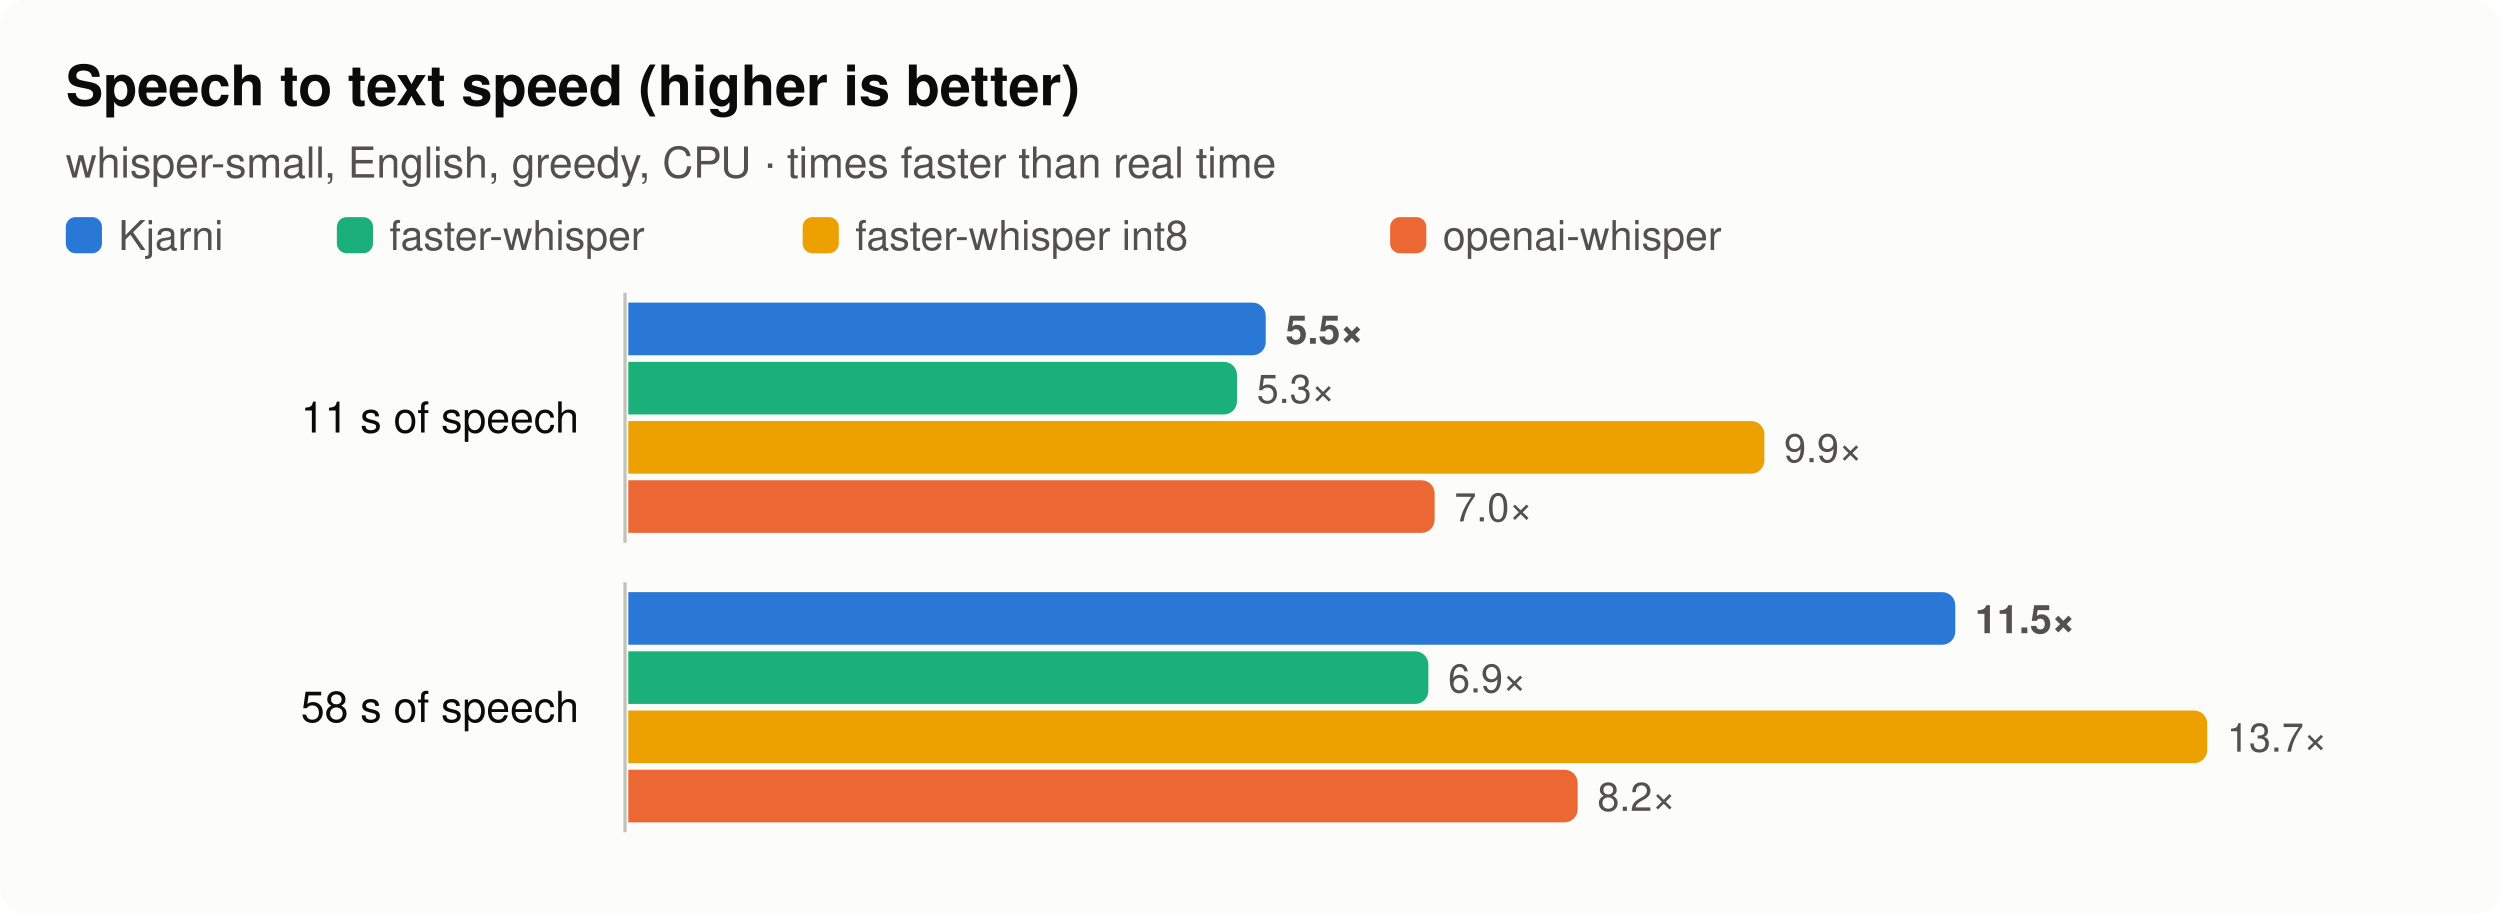
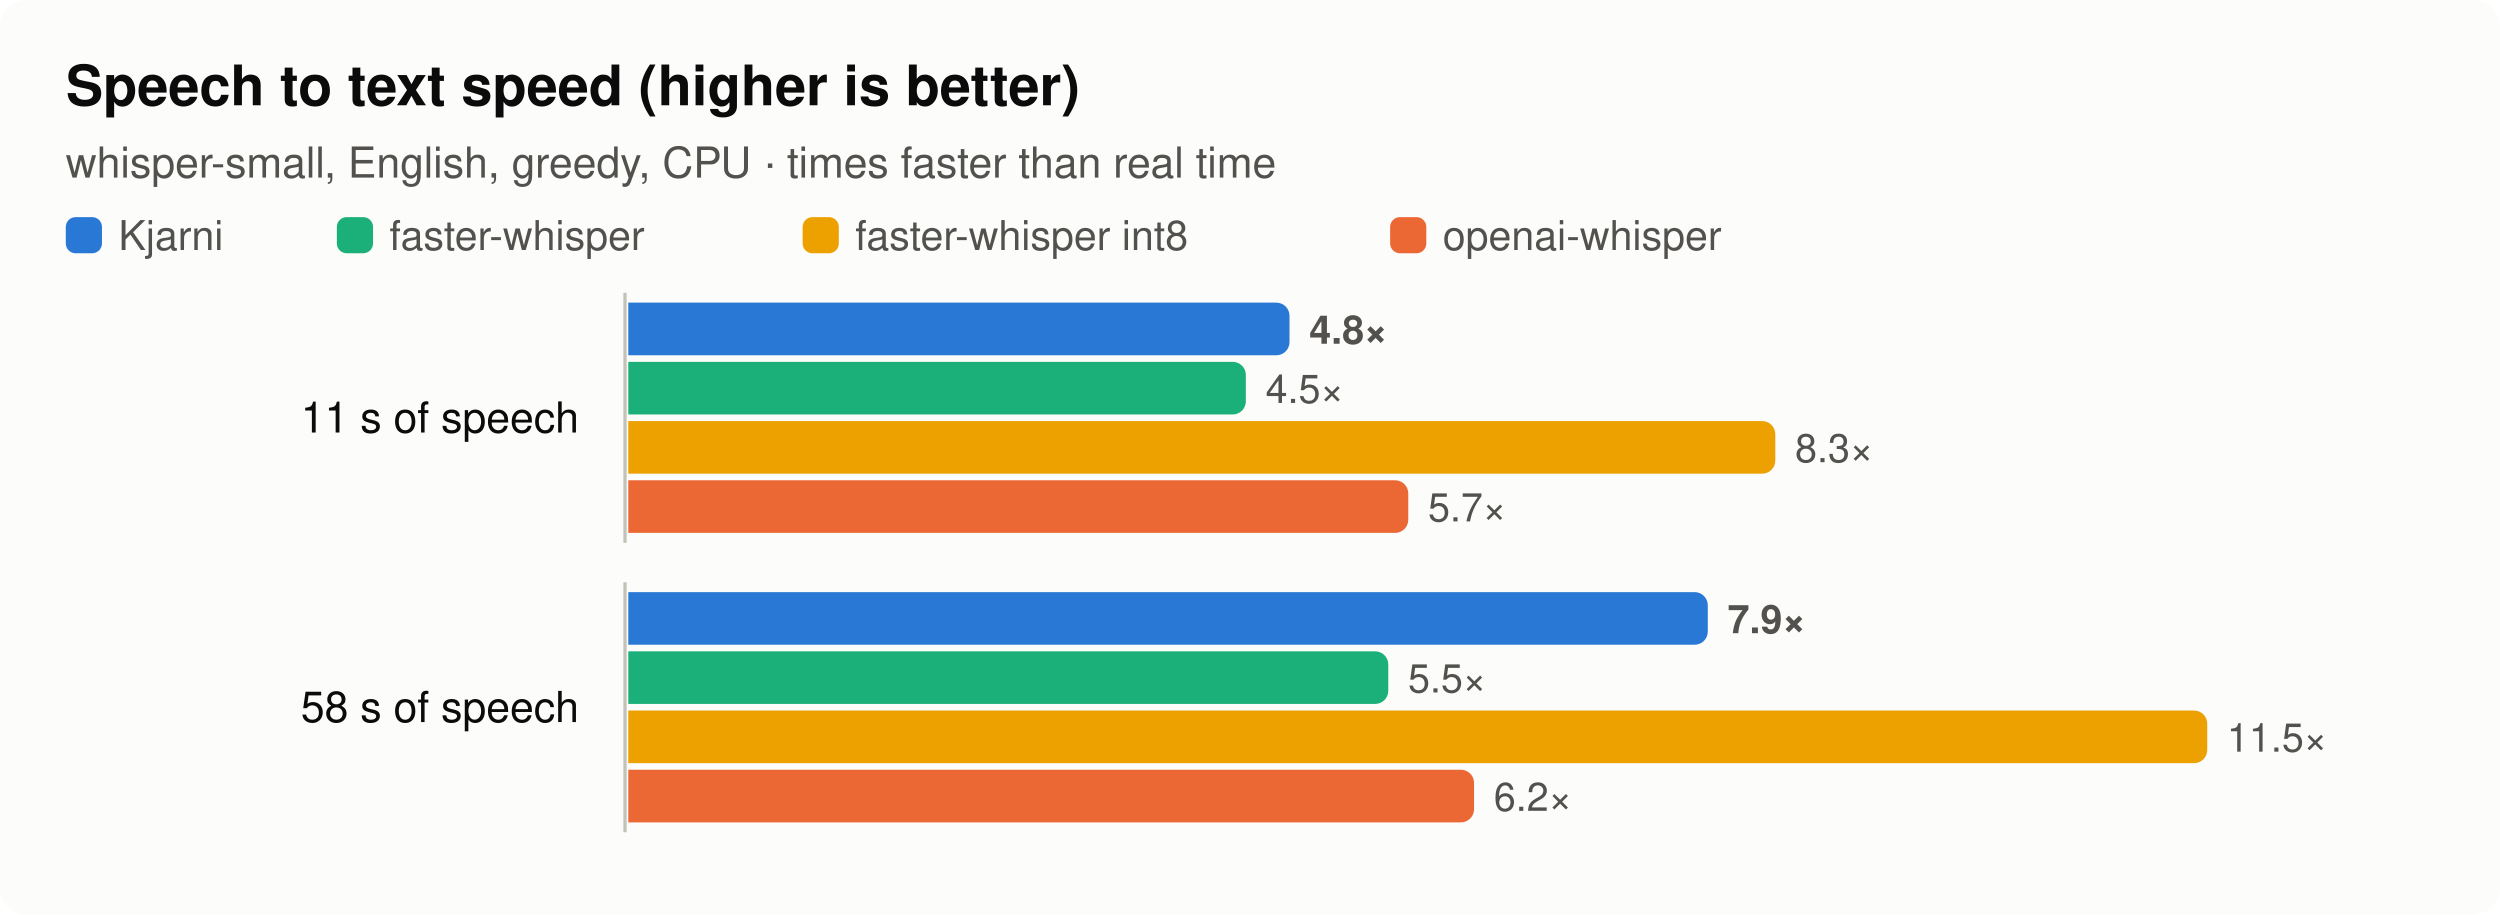
<svg xmlns="http://www.w3.org/2000/svg" width="760" height="278" viewBox="0 0 760 278" font-family="-apple-system, BlinkMacSystemFont, 'Segoe UI', Helvetica, Arial, sans-serif" role="img" aria-label="Speech to text speed (higher is better)">
  <rect width="760" height="278" rx="8" fill="#fcfcfb" />
  <text x="20" y="32" font-size="17" font-weight="600" fill="#0b0b0b">Speech to text speed (higher is better)</text>
  <text x="20" y="54" font-size="13" fill="#52514e">whisper-small, English, greedy, CPU · times faster than real time</text>
  <rect x="20" y="66" width="11" height="11" rx="3" fill="#2a78d6" />
  <text x="36" y="76" font-size="12.5" fill="#52514e">Kjarni</text>
  <rect x="102.4" y="66" width="11" height="11" rx="3" fill="#1baf7a" />
  <text x="118.4" y="76" font-size="12.5" fill="#52514e">faster-whisper</text>
  <rect x="244" y="66" width="11" height="11" rx="3" fill="#eda100" />
  <text x="260.0" y="76" font-size="12.5" fill="#52514e">faster-whisper int8</text>
  <rect x="422.6" y="66" width="11" height="11" rx="3" fill="#eb6834" />
  <text x="438.6" y="76" font-size="12.5" fill="#52514e">openai-whisper</text>
  <text x="176" y="131.5" text-anchor="end" font-size="13" fill="#0b0b0b">11 s of speech</text>
  <line x1="190" y1="89" x2="190" y2="165" stroke="#c3c2b7" stroke-width="1" />
-   <path d="M191,92 h189.783 a4,4 0 0 1 4,4 v8 a4,4 0 0 1 -4,4 h-189.783 z" fill="#2a78d6" />
-   <text x="390.783" y="104.5" font-size="12" fill="#52514e" font-weight="600">5.5×</text>
-   <path d="M191,110 h181.046 a4,4 0 0 1 4,4 v8 a4,4 0 0 1 -4,4 h-181.046 z" fill="#1baf7a" />
-   <text x="382.046" y="122.5" font-size="12" fill="#52514e">5.3×</text>
-   <path d="M191,128 h341.368 a4,4 0 0 1 4,4 v8 a4,4 0 0 1 -4,4 h-341.368 z" fill="#eda100" />
-   <text x="542.368" y="140.5" font-size="12" fill="#52514e">9.9×</text>
-   <path d="M191,146 h241.132 a4,4 0 0 1 4,4 v8 a4,4 0 0 1 -4,4 h-241.132 z" fill="#eb6834" />
-   <text x="442.132" y="158.5" font-size="12" fill="#52514e">7.0×</text>
+   <path d="M191,92 h197.011 a4,4 0 0 1 4,4 v8 a4,4 0 0 1 -4,4 h-197.011 z" fill="#2a78d6" />
+   <text x="398.011" y="104.5" font-size="12" fill="#52514e" font-weight="600">4.8×</text>
+   <path d="M191,110 h183.737 a4,4 0 0 1 4,4 v8 a4,4 0 0 1 -4,4 h-183.737 z" fill="#1baf7a" />
+   <text x="384.737" y="122.5" font-size="12" fill="#52514e">4.5×</text>
+   <path d="M191,128 h344.694 a4,4 0 0 1 4,4 v8 a4,4 0 0 1 -4,4 h-344.694 z" fill="#eda100" />
+   <text x="545.694" y="140.5" font-size="12" fill="#52514e">8.3×</text>
+   <path d="M191,146 h233.116 a4,4 0 0 1 4,4 v8 a4,4 0 0 1 -4,4 h-233.116 z" fill="#eb6834" />
+   <text x="434.116" y="158.5" font-size="12" fill="#52514e">5.7×</text>
  <text x="176" y="219.5" text-anchor="end" font-size="13" fill="#0b0b0b">58 s of speech</text>
  <line x1="190" y1="177" x2="190" y2="253" stroke="#c3c2b7" stroke-width="1" />
-   <path d="M191,180 h399.406 a4,4 0 0 1 4,4 v8 a4,4 0 0 1 -4,4 h-399.406 z" fill="#2a78d6" />
-   <text x="600.406" y="192.5" font-size="12" fill="#52514e" font-weight="600">11.5×</text>
-   <path d="M191,198 h239.218 a4,4 0 0 1 4,4 v8 a4,4 0 0 1 -4,4 h-239.218 z" fill="#1baf7a" />
-   <text x="440.218" y="210.5" font-size="12" fill="#52514e">6.9×</text>
-   <path d="M191,216 h476 a4,4 0 0 1 4,4 v8 a4,4 0 0 1 -4,4 h-476 z" fill="#eda100" />
-   <text x="677.0" y="228.5" font-size="12" fill="#52514e">13.7×</text>
-   <path d="M191,234 h284.612 a4,4 0 0 1 4,4 v8 a4,4 0 0 1 -4,4 h-284.612 z" fill="#eb6834" />
-   <text x="485.612" y="246.5" font-size="12" fill="#52514e">8.2×</text>
+   <path d="M191,180 h324.168 a4,4 0 0 1 4,4 v8 a4,4 0 0 1 -4,4 h-324.168 z" fill="#2a78d6" />
+   <text x="525.168" y="192.5" font-size="12" fill="#52514e" font-weight="600">7.9×</text>
+   <path d="M191,198 h227.037 a4,4 0 0 1 4,4 v8 a4,4 0 0 1 -4,4 h-227.037 z" fill="#1baf7a" />
+   <text x="428.037" y="210.5" font-size="12" fill="#52514e">5.5×</text>
+   <path d="M191,216 h476.0 a4,4 0 0 1 4,4 v8 a4,4 0 0 1 -4,4 h-476.0 z" fill="#eda100" />
+   <text x="677.0" y="228.5" font-size="12" fill="#52514e">11.5×</text>
+   <path d="M191,234 h253.114 a4,4 0 0 1 4,4 v8 a4,4 0 0 1 -4,4 h-253.114 z" fill="#eb6834" />
+   <text x="454.114" y="246.5" font-size="12" fill="#52514e">6.2×</text>
</svg>
